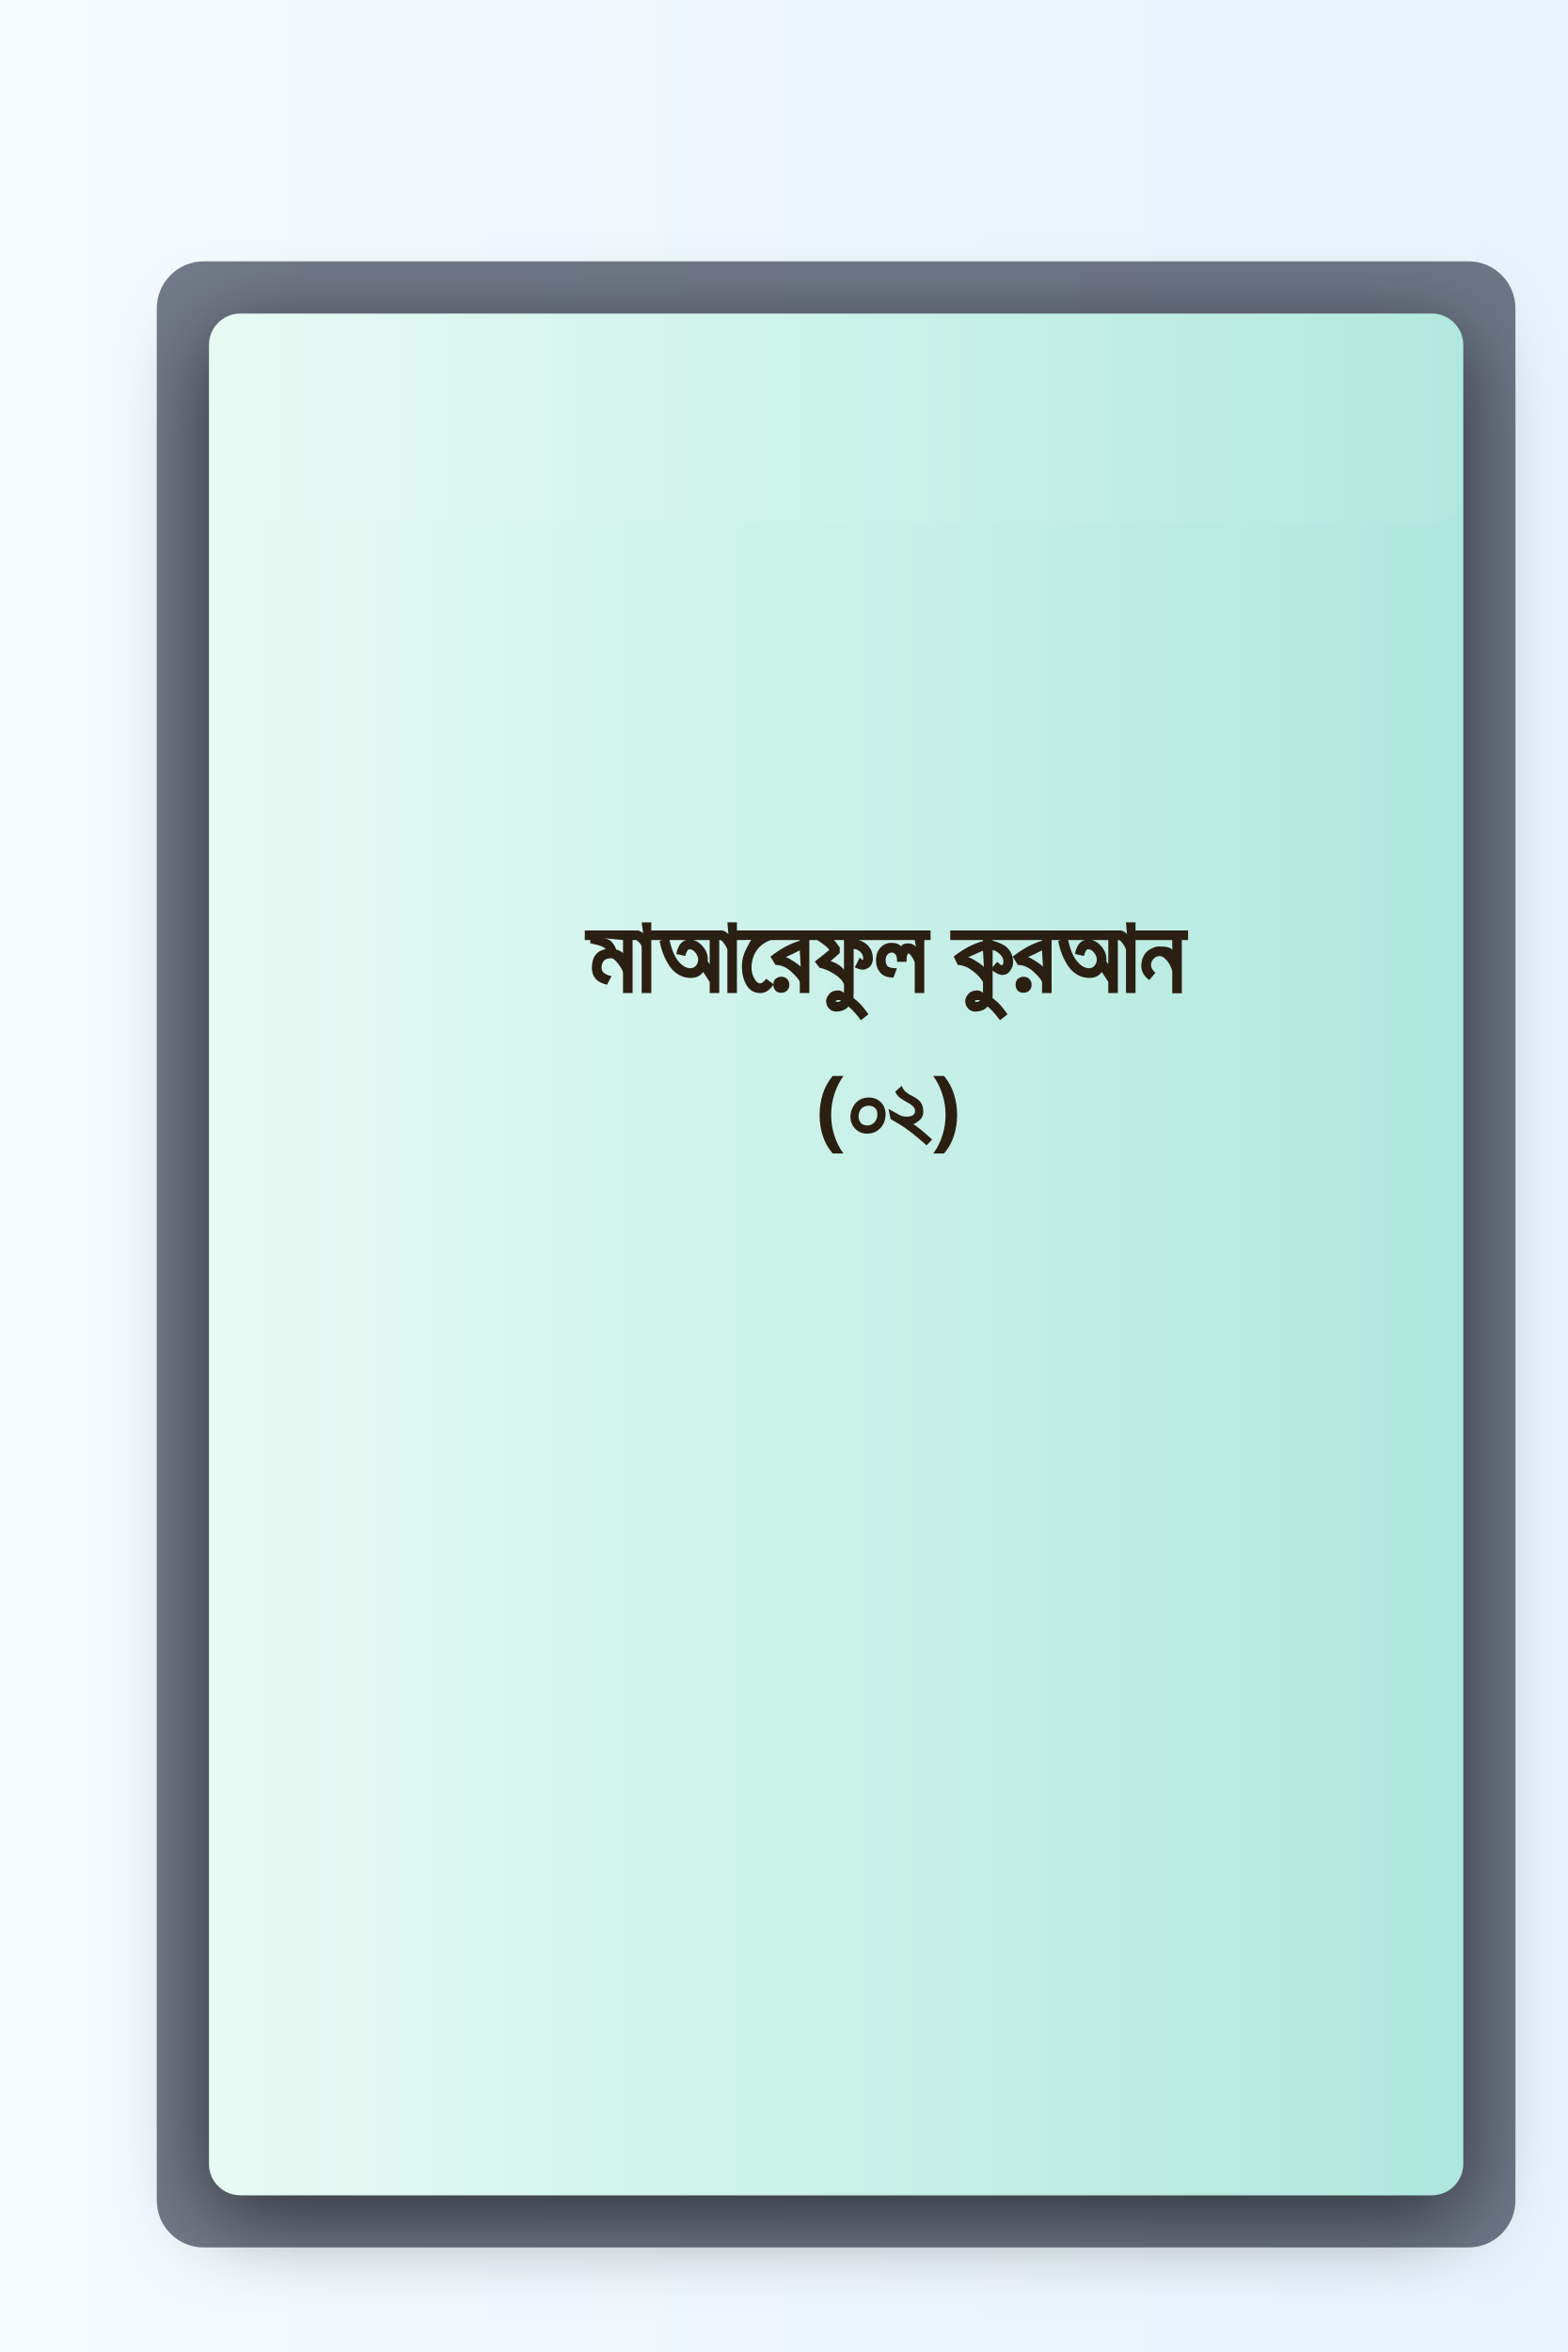
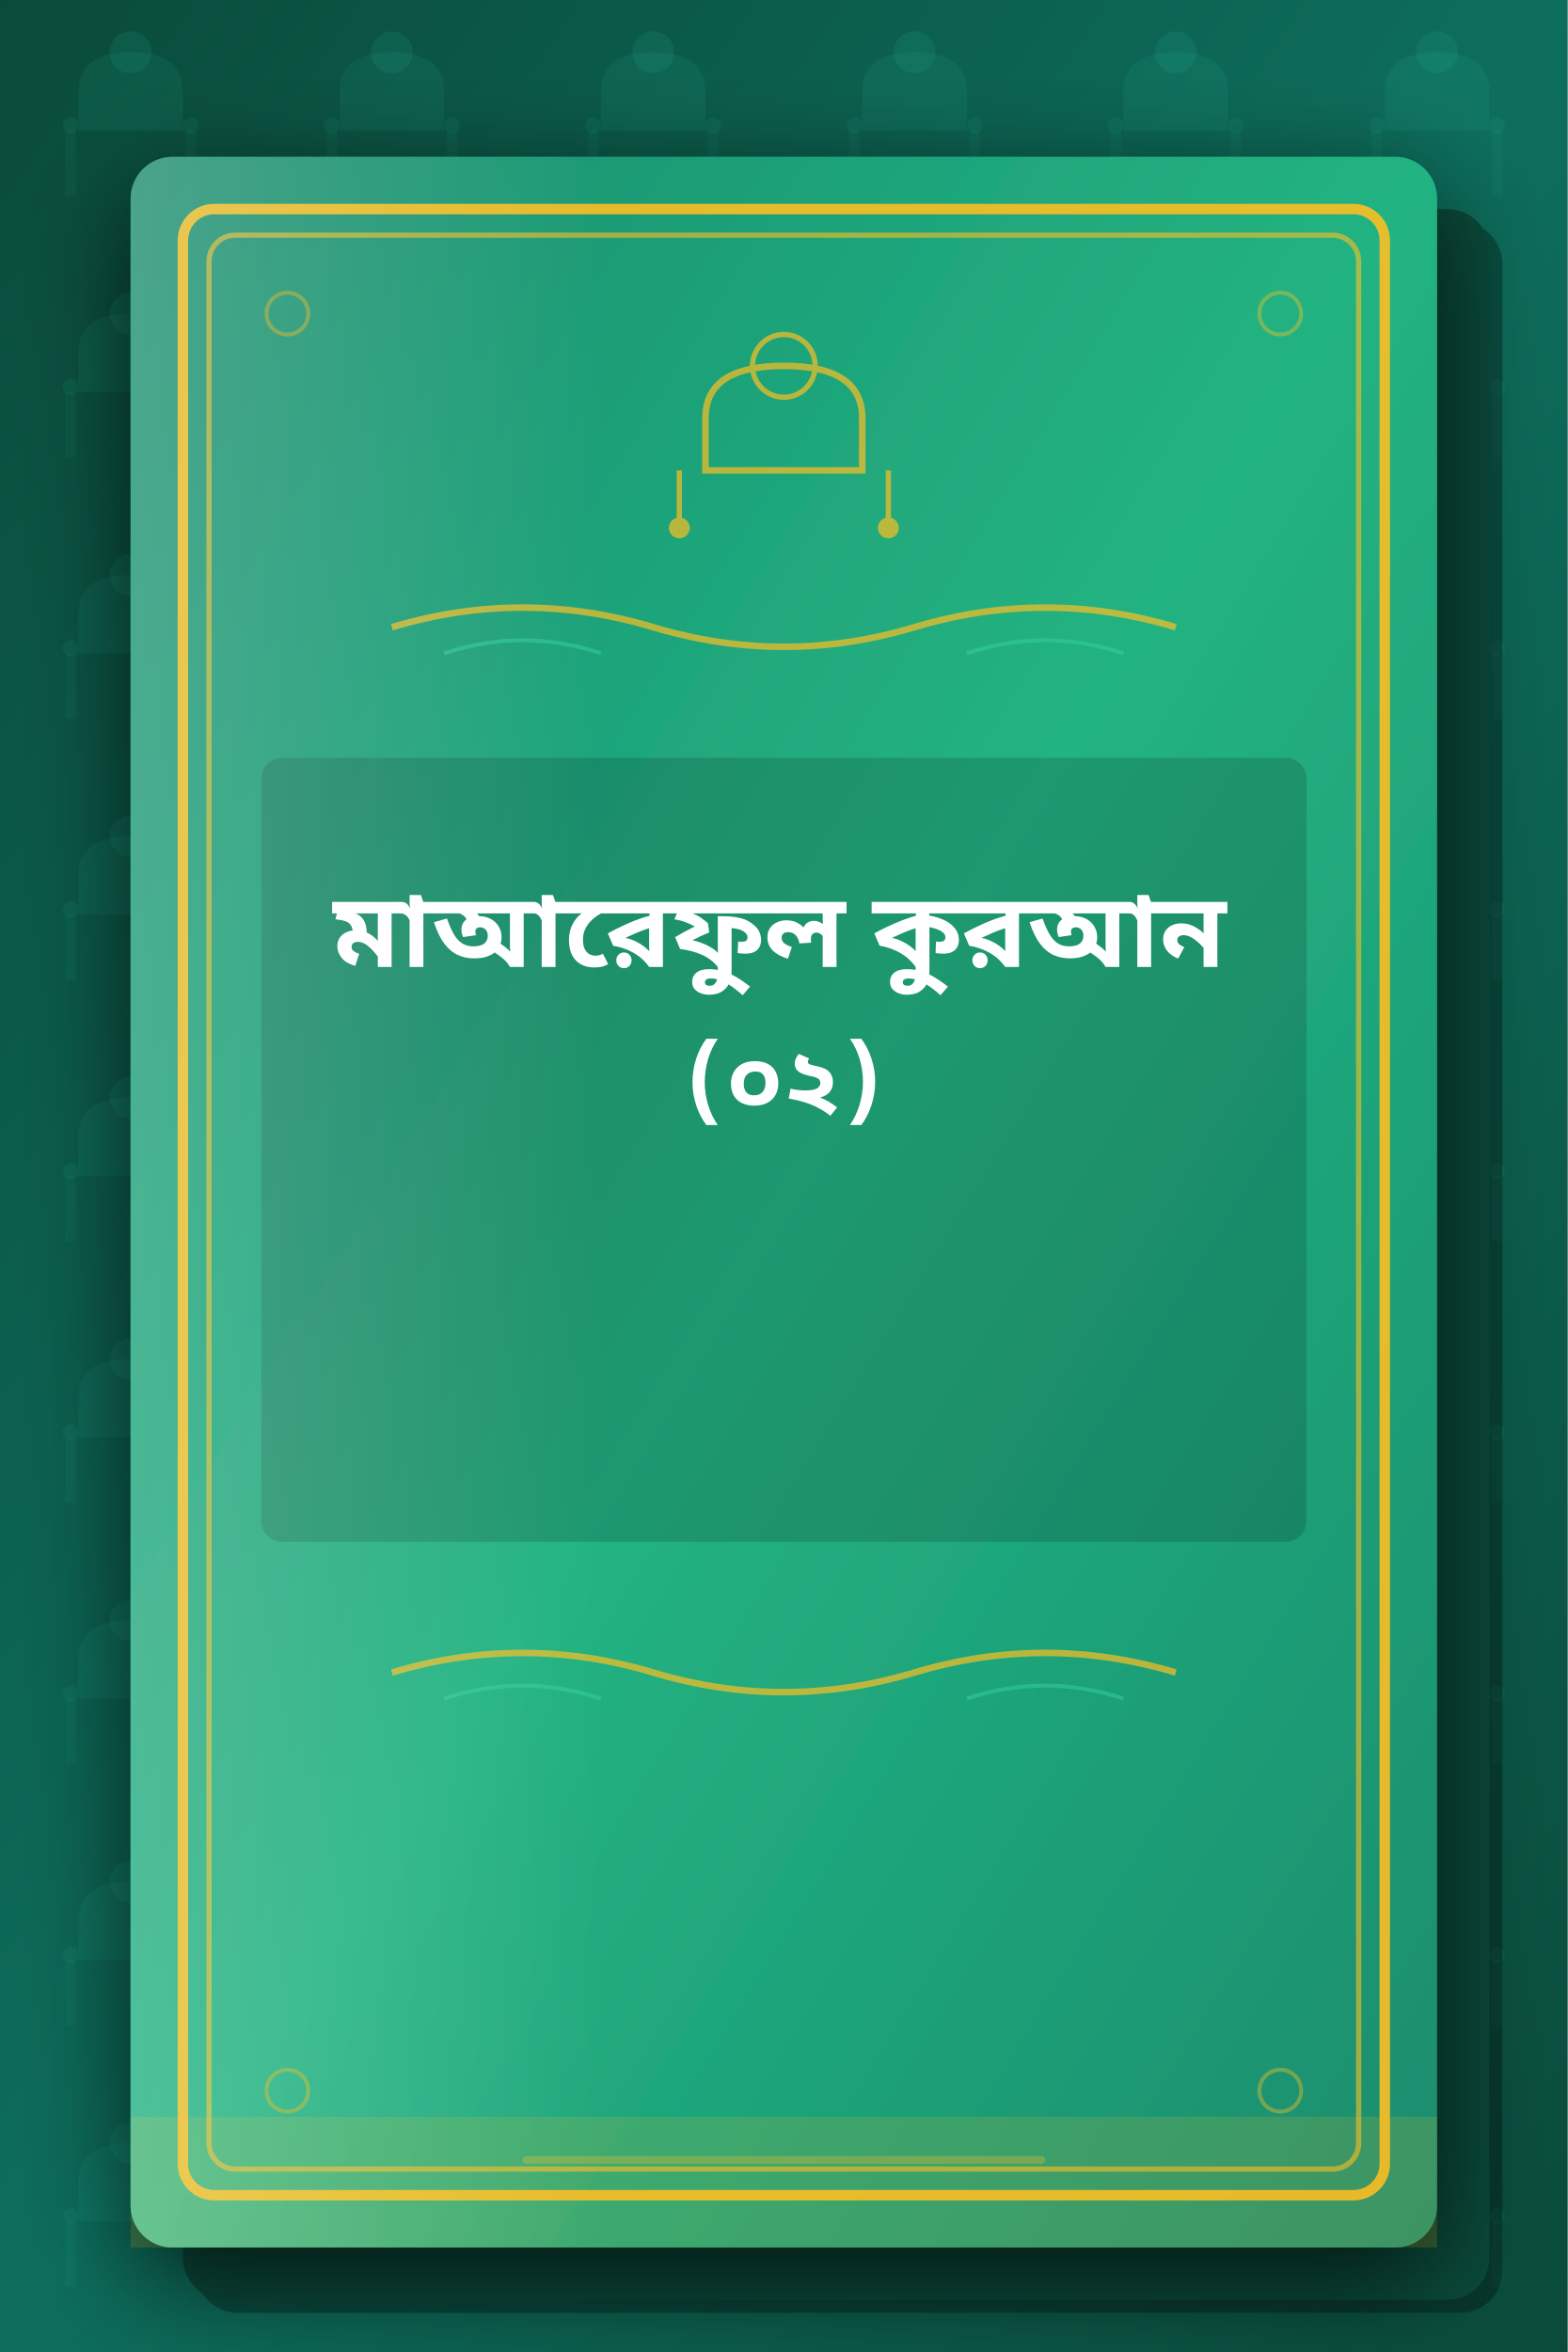
<svg xmlns="http://www.w3.org/2000/svg" width="600" height="900" viewBox="0 0 600 900">
  <defs>
-     <linearGradient id="g" x1="0" x2="1">
-       <stop offset="0%" stop-color="#f3fbff" />
-       <stop offset="100%" stop-color="#e6f3fb" />
+     <linearGradient id="bgpe0p79" x1="0" x2="1" y1="0" y2="1">
+       <stop offset="0%" stop-color="#0a4a3a" />
+       <stop offset="50%" stop-color="#0d6e5c" />
+       <stop offset="100%" stop-color="#0a4a3a" />
    </linearGradient>
-     <linearGradient id="coverGrad" x1="0" x2="1">
-       <stop offset="0%" stop-color="#e6fbf4" />
-       <stop offset="100%" stop-color="#aee7dd" />
+     <linearGradient id="coverpe0p79" x1="0" x2="1" y1="0" y2="1">
+       <stop offset="0%" stop-color="#1a8c6d" />
+       <stop offset="50%" stop-color="#22b382" />
+       <stop offset="100%" stop-color="#1a8c6d" />
    </linearGradient>
-     <filter id="ds" x="-20%" y="-20%" width="140%" height="140%">
-       <feDropShadow dx="0" dy="8" stdDeviation="16" flood-color="#000" flood-opacity="0.6" />
+     <filter id="shadowpe0p79" x="-20%" y="-20%" width="140%" height="140%">
+       <feDropShadow dx="0" dy="12" stdDeviation="20" flood-color="#000" flood-opacity="0.7" />
    </filter>
+     <pattern id="patternpe0p79" x="0" y="0" width="100" height="100" patternUnits="userSpaceOnUse">
+       <path d="M50 20 Q30 20 30 35 L30 50 L70 50 L70 35 Q70 20 50 20 Z" fill="#2dd4af" opacity="0.08" />
+       <circle cx="50" cy="20" r="8" fill="#2dd4af" opacity="0.1" />
+       <rect x="25" y="50" width="4" height="25" fill="#2dd4af" opacity="0.06" />
+       <rect x="71" y="50" width="4" height="25" fill="#2dd4af" opacity="0.06" />
+       <circle cx="27" cy="48" r="3" fill="#2dd4af" opacity="0.08" />
+       <circle cx="73" cy="48" r="3" fill="#2dd4af" opacity="0.08" />
+     </pattern>
+     <linearGradient id="shinepe0p79" x1="0" x2="1" y1="0" y2="0">
+       <stop offset="0%" stop-color="#fff" stop-opacity="0.2" />
+       <stop offset="100%" stop-color="#fff" stop-opacity="0" />
+     </linearGradient>
  </defs>
-   <rect width="100%" height="100%" fill="url(#g)" />
-   <g transform="translate(40,80)">
-     <rect x="20" y="20" width="520" height="760" rx="18" fill="#071026" opacity="0.55" />
-     <rect x="40" y="40" width="480" height="720" rx="12" fill="url(#coverGrad)" filter="url(#ds)" />
-     <rect x="40" y="40" width="480" height="80" rx="12" fill="rgba(255,255,255,0.04)" />
-     <text x="300" y="300" text-anchor="middle" fill="#2b1f12" font-family="Noto Sans, Arial, sans-serif" style="font-weight:700;">
-       <tspan x="300" dy="0" font-size="40" font-weight="700">মাআরেফুল কুরআন</tspan>
-       <tspan x="300" dy="56" font-size="34" font-weight="700">(০২)</tspan>
+   <rect width="100%" height="100%" fill="url(#bgpe0p79)" />
+   <rect width="100%" height="100%" fill="url(#patternpe0p79)" />
+   <g transform="translate(50,60)">
+     <rect x="25" y="25" width="500" height="800" rx="16" fill="#000" opacity="0.3" />
+     <rect x="20" y="20" width="500" height="800" rx="16" fill="#0a4a3a" />
+     <rect x="0" y="0" width="500" height="800" rx="16" fill="url(#coverpe0p79)" filter="url(#shadowpe0p79)" />
+     <rect x="20" y="20" width="460" height="760" rx="12" fill="none" stroke="#fbbf24" stroke-width="4" opacity="0.9" />
+     <rect x="30" y="30" width="440" height="740" rx="10" fill="none" stroke="#fbbf24" stroke-width="2" opacity="0.6" />
+     <g opacity="0.7">
+       <path d="M250 80 Q220 80 220 100 L220 120 L280 120 L280 100 Q280 80 250 80 Z" fill="none" stroke="#fbbf24" stroke-width="2.5" />
+       <circle cx="250" cy="80" r="12" fill="none" stroke="#fbbf24" stroke-width="2" />
+       <line x1="210" y1="120" x2="210" y2="140" stroke="#fbbf24" stroke-width="2" />
+       <line x1="290" y1="120" x2="290" y2="140" stroke="#fbbf24" stroke-width="2" />
+       <circle cx="210" cy="142" r="4" fill="#fbbf24" />
+       <circle cx="290" cy="142" r="4" fill="#fbbf24" />
+     </g>
+     <path d="M100 180 Q150 165 200 180 T300 180 T400 180" fill="none" stroke="#fbbf24" stroke-width="2.5" opacity="0.7" />
+     <path d="M120 190 Q150 180 180 190" fill="none" stroke="#34d399" stroke-width="1.5" opacity="0.5" />
+     <path d="M320 190 Q350 180 380 190" fill="none" stroke="#34d399" stroke-width="1.5" opacity="0.5" />
+     <rect x="50" y="230" width="400" height="300" rx="8" fill="#000" opacity="0.15" />
+     <text x="250" y="310" text-anchor="middle" fill="#ffffff" font-family="'Noto Sans Bengali', 'Noto Sans', Arial, sans-serif" font-weight="700">
+       <tspan x="250" dy="0" font-size="40">মাআরেফুল কুরআন</tspan>
+       <tspan x="250" dy="56" font-size="36">(০২)</tspan>
    </text>
+     <path d="M100 580 Q150 565 200 580 T300 580 T400 580" fill="none" stroke="#fbbf24" stroke-width="2.5" opacity="0.7" />
+     <path d="M120 590 Q150 580 180 590" fill="none" stroke="#34d399" stroke-width="1.5" opacity="0.5" />
+     <path d="M320 590 Q350 580 380 590" fill="none" stroke="#34d399" stroke-width="1.5" opacity="0.5" />
+     <rect x="0" y="750" width="500" height="50" fill="#fbbf24" opacity="0.15" rx="0 0 16 16" />
+     <rect x="150" y="765" width="200" height="3" fill="#fbbf24" opacity="0.3" rx="1.5" />
+     <rect x="0" y="0" width="180" height="800" rx="16" fill="url(#shinepe0p79)" />
+     <circle cx="60" cy="60" r="8" fill="none" stroke="#fbbf24" stroke-width="1.5" opacity="0.4" />
+     <circle cx="440" cy="60" r="8" fill="none" stroke="#fbbf24" stroke-width="1.5" opacity="0.4" />
+     <circle cx="60" cy="740" r="8" fill="none" stroke="#fbbf24" stroke-width="1.5" opacity="0.4" />
+     <circle cx="440" cy="740" r="8" fill="none" stroke="#fbbf24" stroke-width="1.5" opacity="0.4" />
  </g>
</svg>
